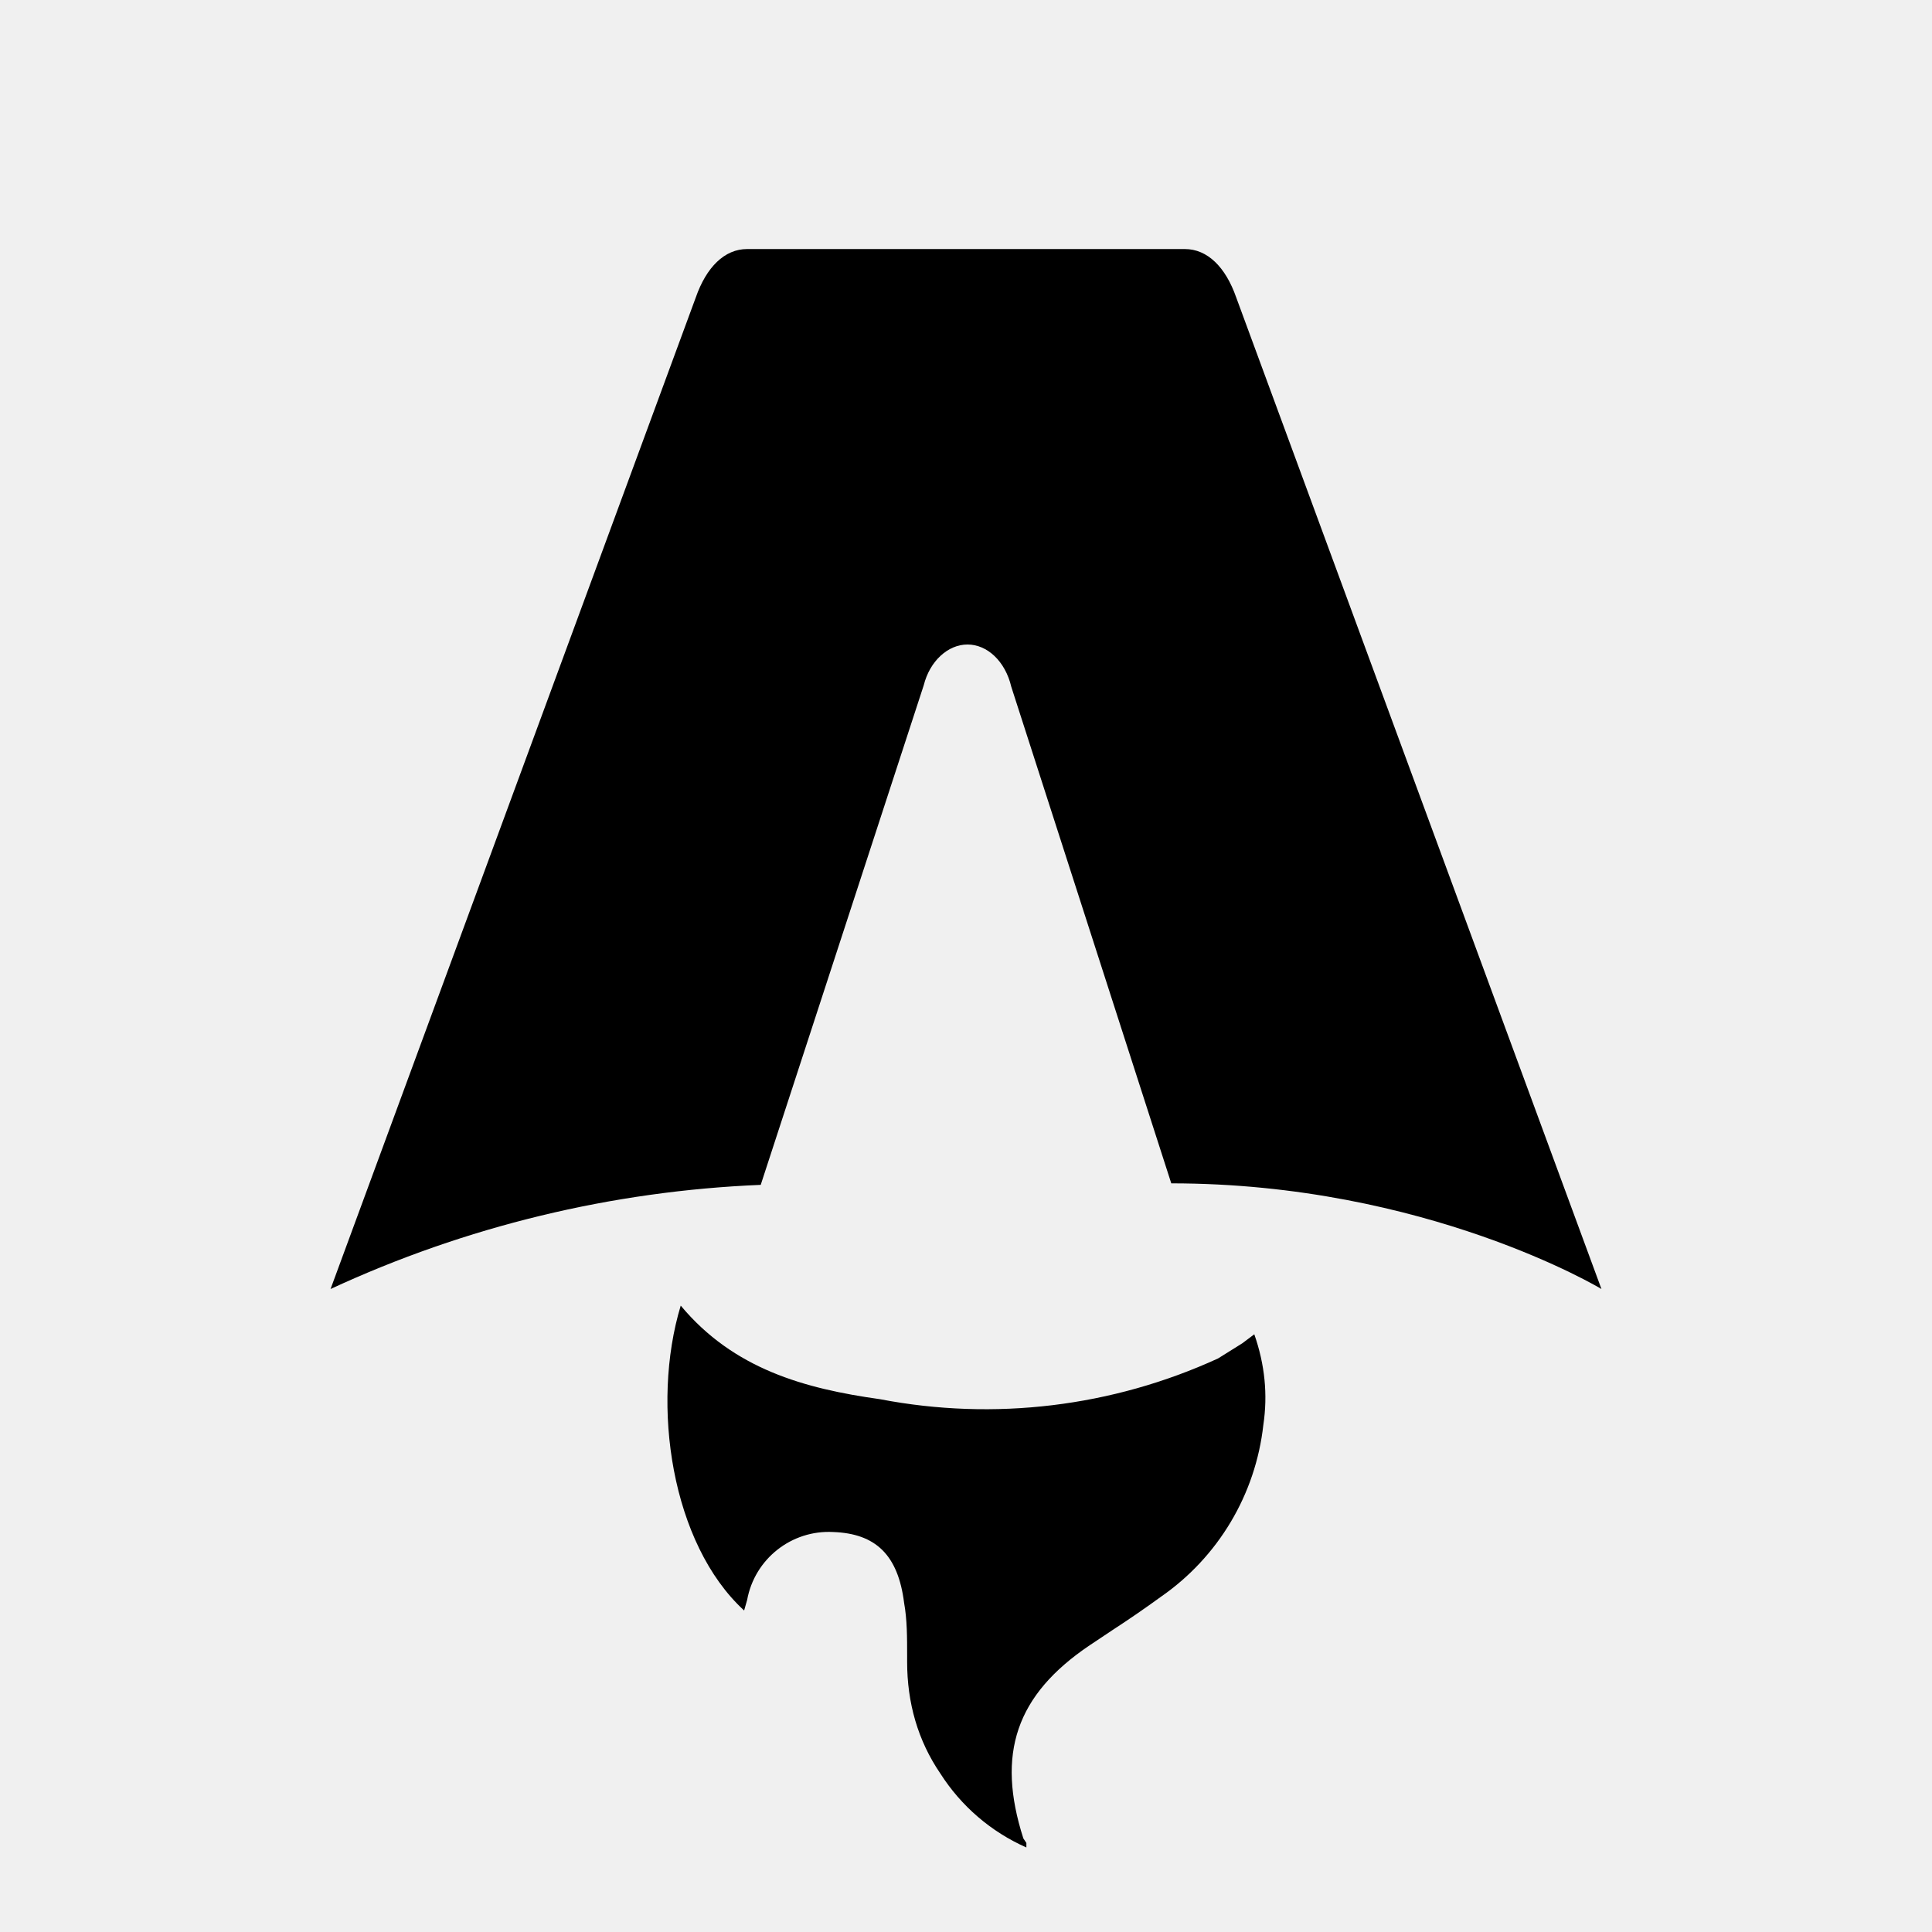
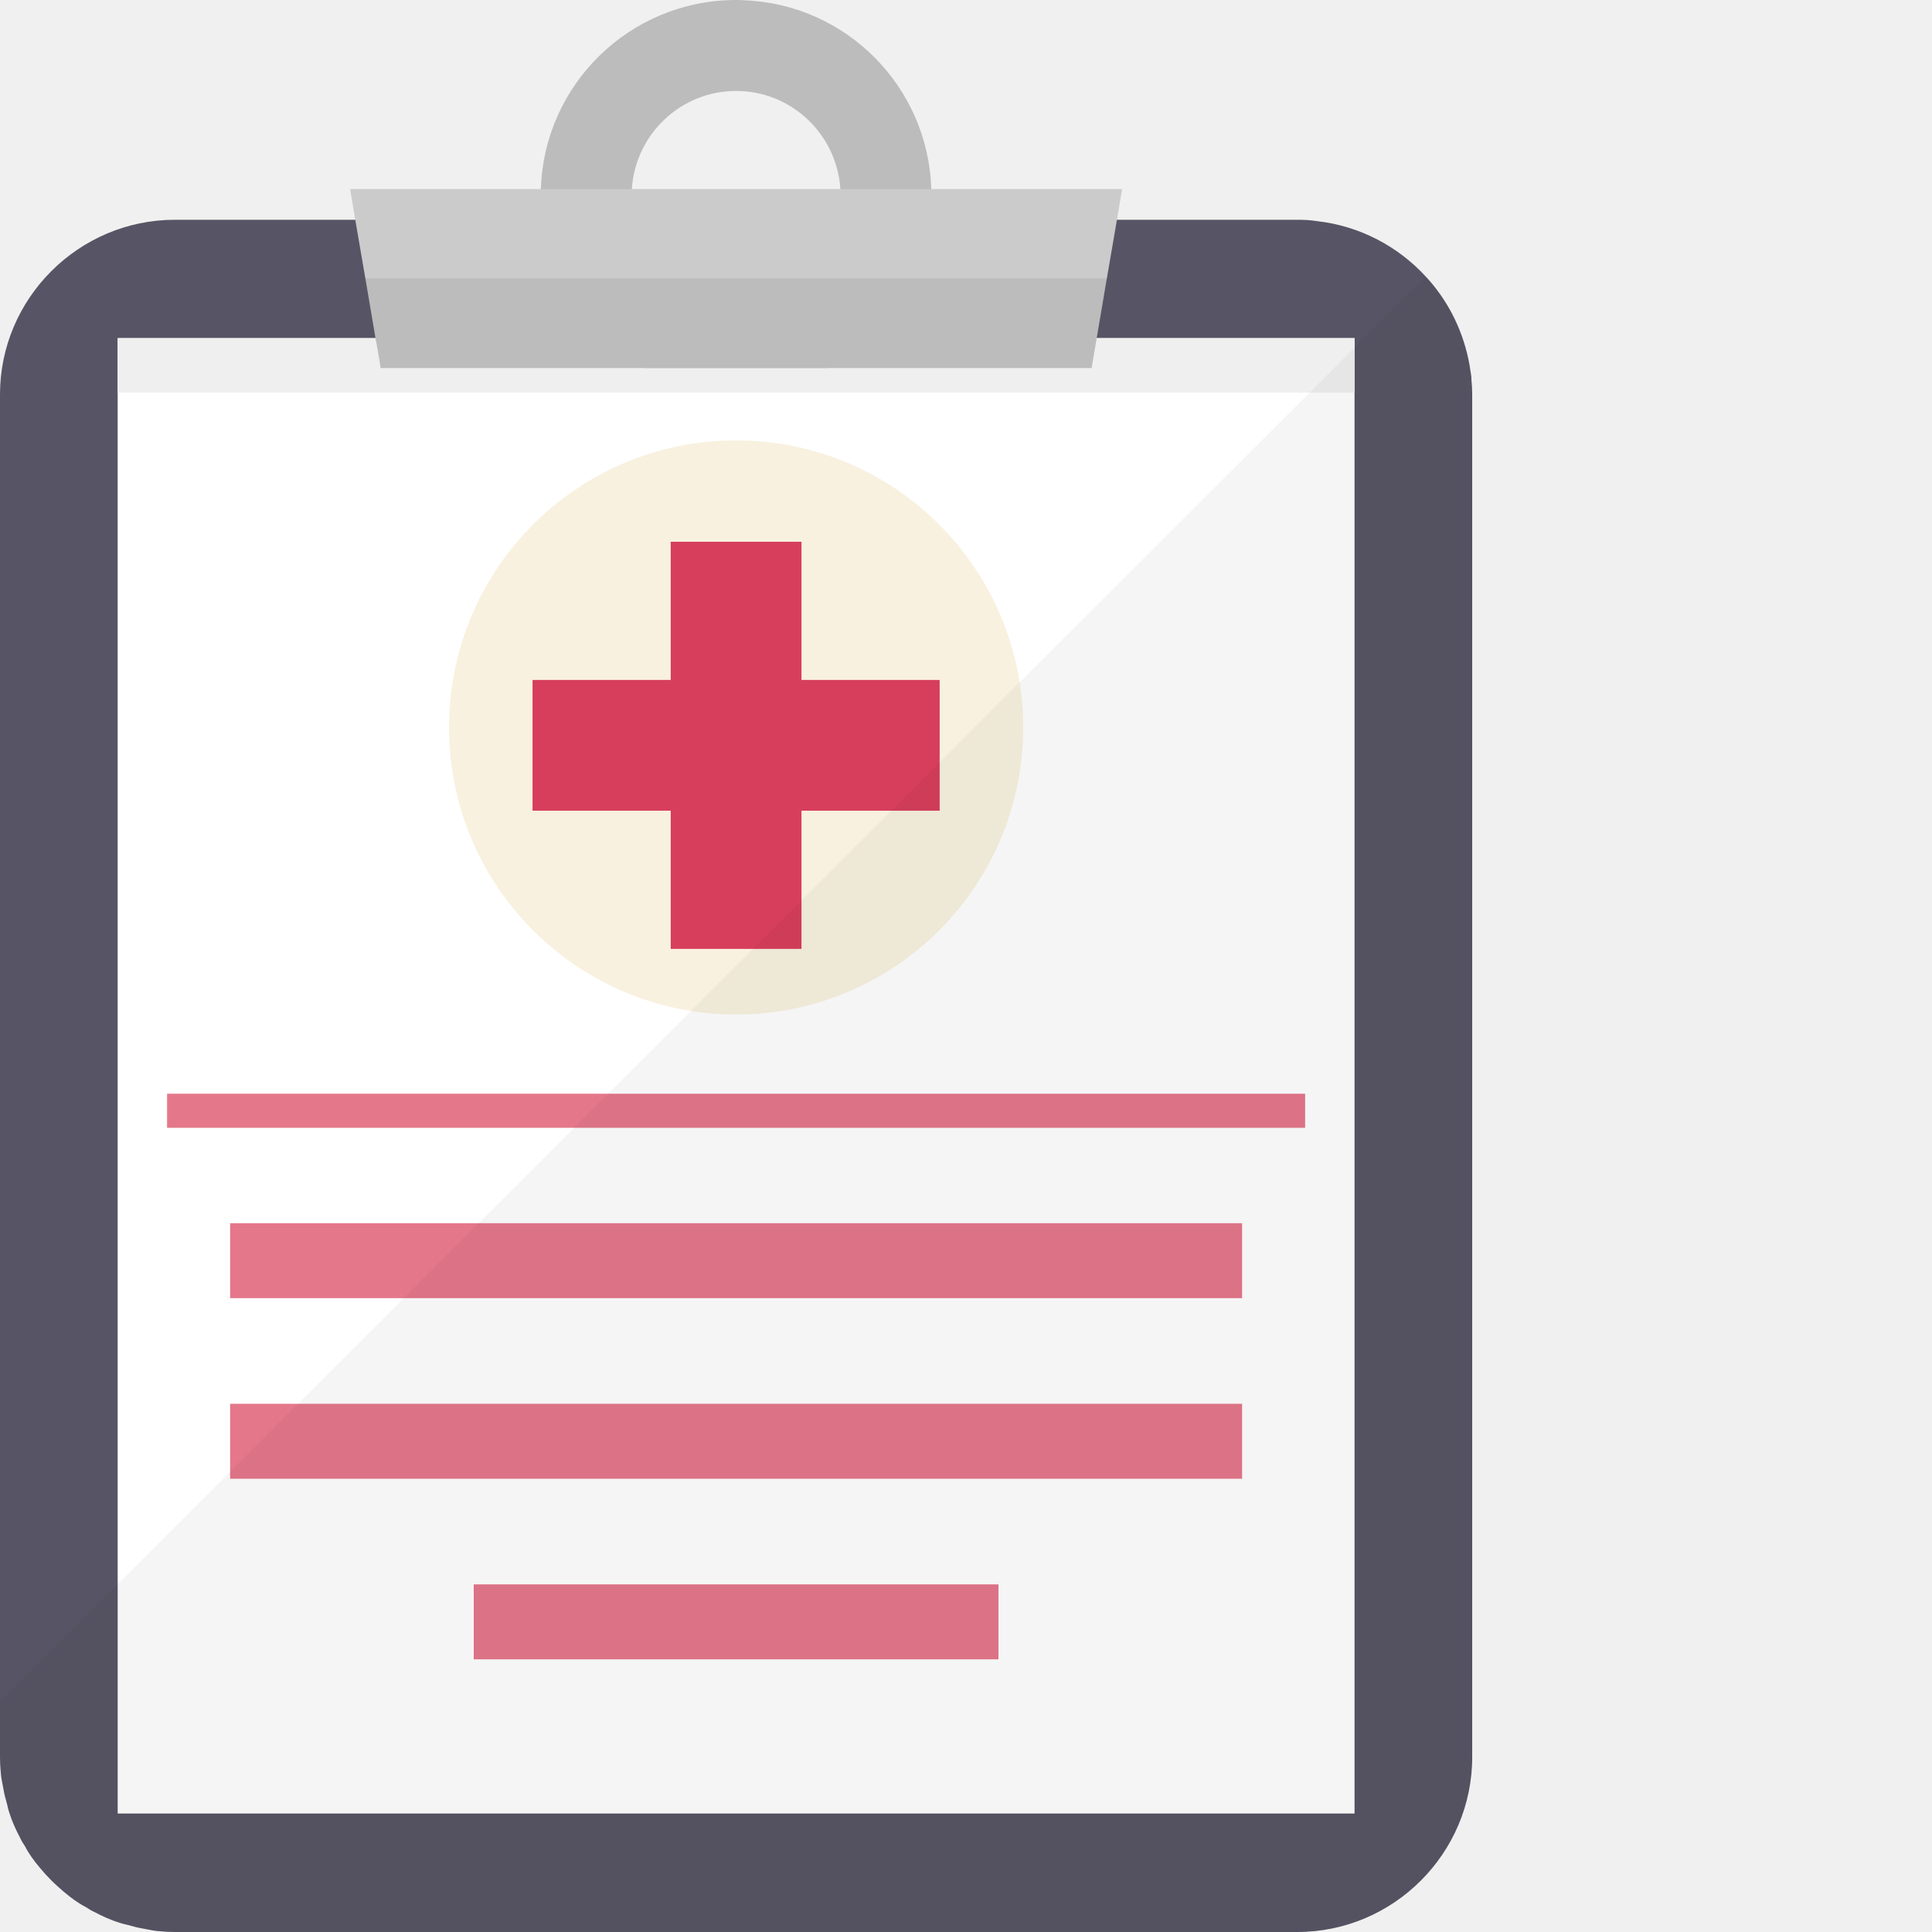
- <svg xmlns="http://www.w3.org/2000/svg" fill="none" viewBox="0 0 128 128">
-   <path d="M50.4 78.5a75.1 75.1 0 0 0-28.5 6.9l24.2-65.7c.7-2 1.9-3.2 3.4-3.2h29c1.5 0 2.7 1.2 3.4 3.2l24.2 65.7s-11.6-7-28.5-7L67 45.5c-.4-1.7-1.6-2.8-2.9-2.8-1.3 0-2.5 1.1-2.9 2.7L50.4 78.5Zm-1.1 28.2Zm-4.2-20.2c-2 6.6-.6 15.8 4.2 20.2a17.5 17.5 0 0 1 .2-.7 5.5 5.5 0 0 1 5.7-4.5c2.8.1 4.3 1.5 4.7 4.7.2 1.1.2 2.3.2 3.5v.4c0 2.7.7 5.2 2.2 7.4a13 13 0 0 0 5.7 4.9v-.3l-.2-.3c-1.8-5.6-.5-9.5 4.4-12.8l1.5-1a73 73 0 0 0 3.2-2.2 16 16 0 0 0 6.8-11.4c.3-2 .1-4-.6-6l-.8.6-1.6 1a37 37 0 0 1-22.4 2.7c-5-.7-9.7-2-13.2-6.2Z" />
-   <style>
-         path { fill: #000; }
-         @media (prefers-color-scheme: dark) {
-             path { fill: #FFF; }
-         }
-     </style>
+ <svg xmlns="http://www.w3.org/2000/svg" version="1.1" id="_x35_" viewBox="0 0 512 512" xml:space="preserve" width="800px" height="800px" fill="#000000">
+   <g id="SVGRepo_bgCarrier" stroke-width="0" />
+   <g id="SVGRepo_tracerCarrier" stroke-linecap="round" stroke-linejoin="round" />
+   <g id="SVGRepo_iconCarrier">
+     <g>
+       <g>
+         <path style="fill:#575565;" d="M390.149,104.534v361.1c0,25.515-20.851,46.366-46.366,46.366H46.366 c-1.414,0-2.757-0.071-4.17-0.212c-1.202-0.071-2.474-0.354-3.605-0.566c-1.202-0.212-2.403-0.424-3.534-0.777 c-0.565-0.142-1.131-0.283-1.626-0.424c-0.636-0.142-1.272-0.283-1.837-0.495c-2.262-0.707-4.453-1.696-6.573-2.827 c-0.848-0.353-1.555-0.848-2.332-1.343c-0.99-0.495-1.979-1.131-2.898-1.767c-0.919-0.636-1.696-1.272-2.544-1.979 c-0.142-0.071-0.212-0.212-0.353-0.283c-1.131-0.99-2.191-1.908-3.251-2.968c-1.06-1.06-1.979-2.05-2.968-3.251 c-0.071-0.141-0.212-0.212-0.283-0.353c-0.707-0.848-1.343-1.625-1.979-2.544c-0.636-0.919-1.272-1.909-1.767-2.898 c-0.495-0.777-0.99-1.484-1.343-2.332c-1.131-2.12-2.12-4.312-2.827-6.573c-0.212-0.565-0.353-1.202-0.494-1.838 c-0.141-0.495-0.283-1.06-0.424-1.626c-0.354-1.131-0.566-2.332-0.778-3.534c-0.212-1.131-0.495-2.332-0.565-3.604 C0.071,468.391,0,467.048,0,465.634v-361.1C0,79.09,20.85,58.24,46.366,58.24h297.418c1.696,0,3.463,0.071,5.159,0.353 c11.45,1.273,21.557,6.715,28.908,14.701c5.583,6.008,9.541,13.57,11.308,21.981c0.071,0.495,0.212,0.99,0.283,1.484 c0.142,0.848,0.283,1.767,0.424,2.686c0.071,0.353,0.071,0.707,0.071,1.131C390.078,101.849,390.149,103.192,390.149,104.534z" />
+         <rect x="31.185" y="89.614" style="fill:#FFFFFF;" width="327.779" height="390.987" />
+         <rect x="31.185" y="89.615" style="fill:#F0EFEF;" width="327.779" height="14.448" />
+         <circle style="fill:#F8F1DF;" cx="195.074" cy="192.779" r="76.076" />
+         <g>
+           <polygon style="fill:#BCBCBC;" points="297.347,50.112 296.004,58.24 293.319,73.789 289.29,97.537 100.859,97.537 100.718,96.477 100.364,94.357 99.516,89.621 96.831,73.789 94.145,58.24 92.802,50.112 " />
+           <g>
+             <path style="fill:#BCBCBC;" d="M246.812,50.112c-0.848-27.141-22.547-49.051-49.687-50.041C196.417,0,195.781,0,195.074,0 h-0.353c-27.918,0.212-50.535,22.405-51.383,50.112c-0.071,0.424-0.071,0.919-0.071,1.343v0.353c0,0.707,0,1.414,0.071,2.049 c0,1.555,0.141,2.968,0.353,4.382c0.636,5.513,2.191,10.743,4.453,15.549c2.827,6.007,6.714,11.379,11.521,15.832 c3.322,3.11,6.997,5.725,11.026,7.916h48.768c4.029-2.191,7.704-4.806,11.026-7.916c4.806-4.453,8.694-9.825,11.521-15.832 c2.262-4.806,3.817-10.036,4.453-15.549c0.283-2.12,0.424-4.241,0.424-6.432C246.882,51.242,246.882,50.677,246.812,50.112z M211.826,73.789c-4.594,3.605-10.461,5.725-16.751,5.725c-6.29,0-12.157-2.12-16.751-5.725 c-5.018-3.746-8.693-9.259-10.248-15.549c-0.495-2.05-0.707-4.241-0.707-6.432c0-0.566,0-1.201,0.071-1.696 c0.919-14.489,12.934-26.01,27.635-26.01c14.701,0,26.717,11.52,27.636,26.01c0.071,0.495,0.071,1.131,0.071,1.696 c0,2.191-0.212,4.382-0.707,6.432C220.519,64.53,216.844,70.043,211.826,73.789z" />
+           </g>
+         </g>
+         <path style="opacity:0.23;fill:#FFFFFF;" d="M92.802,50.112l1.343,8.128h0.071l2.615,15.549h196.488l2.615-15.549h0.071 l1.343-8.128H92.802z" />
+         <g>
+           <g>
+             <rect x="141.127" y="180.193" style="fill:#D73E5C;" width="107.895" height="34.652" />
+             <rect x="177.748" y="143.572" style="fill:#D73E5C;" width="34.652" height="107.895" />
+           </g>
+         </g>
+         <rect x="44.278" y="289.849" style="fill:#E5778A;" width="301.593" height="9.03" />
+         <rect x="60.983" y="324.162" style="fill:#E5778A;" width="268.183" height="19.865" />
+         <rect x="60.983" y="372.019" style="fill:#E5778A;" width="268.183" height="19.865" />
+         <rect x="125.545" y="419.877" style="fill:#E5778A;" width="139.058" height="19.865" />
+       </g>
+       <path style="opacity:0.04;fill:#040000;" d="M390.149,104.534v361.1c0,25.515-20.851,46.366-46.366,46.366H46.366 c-1.414,0-2.757-0.071-4.17-0.212c-1.202-0.071-2.474-0.354-3.605-0.566c-1.202-0.212-2.403-0.424-3.534-0.777 c-0.565-0.142-1.131-0.283-1.626-0.424c-0.636-0.142-1.272-0.283-1.837-0.495c-2.262-0.707-4.453-1.696-6.573-2.827 c-0.848-0.353-1.555-0.848-2.332-1.343c-0.99-0.495-1.979-1.131-2.898-1.767c-0.919-0.636-1.696-1.272-2.544-1.979 c-0.142-0.071-0.212-0.212-0.353-0.283c-1.131-0.99-2.191-1.908-3.251-2.968c-1.06-1.06-1.979-2.05-2.968-3.251 c-0.071-0.141-0.212-0.212-0.283-0.353c-0.707-0.848-1.343-1.625-1.979-2.544c-0.636-0.919-1.272-1.909-1.767-2.898 c-0.495-0.777-0.99-1.484-1.343-2.332c-1.131-2.12-2.12-4.312-2.827-6.573c-0.212-0.565-0.353-1.202-0.494-1.838 c-0.141-0.495-0.283-1.06-0.424-1.626c-0.354-1.131-0.566-2.332-0.778-3.534c-0.212-1.131-0.495-2.332-0.565-3.604 C0.071,468.391,0,467.048,0,465.634v-14.631l161.148-161.148l21.911-21.91l0.07-0.071l16.468-16.398l49.405-49.405l21.134-21.204 l0.07-0.071l76.899-76.757l11.804-11.875l0.07-0.07l8.482-8.552l3.251-3.251l7.139-6.997c5.583,6.008,9.541,13.57,11.308,21.981 c0.071,0.495,0.212,0.99,0.283,1.484c0.142,0.848,0.283,1.767,0.424,2.686c0.071,0.353,0.071,0.707,0.071,1.131 C390.078,101.849,390.149,103.192,390.149,104.534z" />
+     </g>
+   </g>
</svg>
